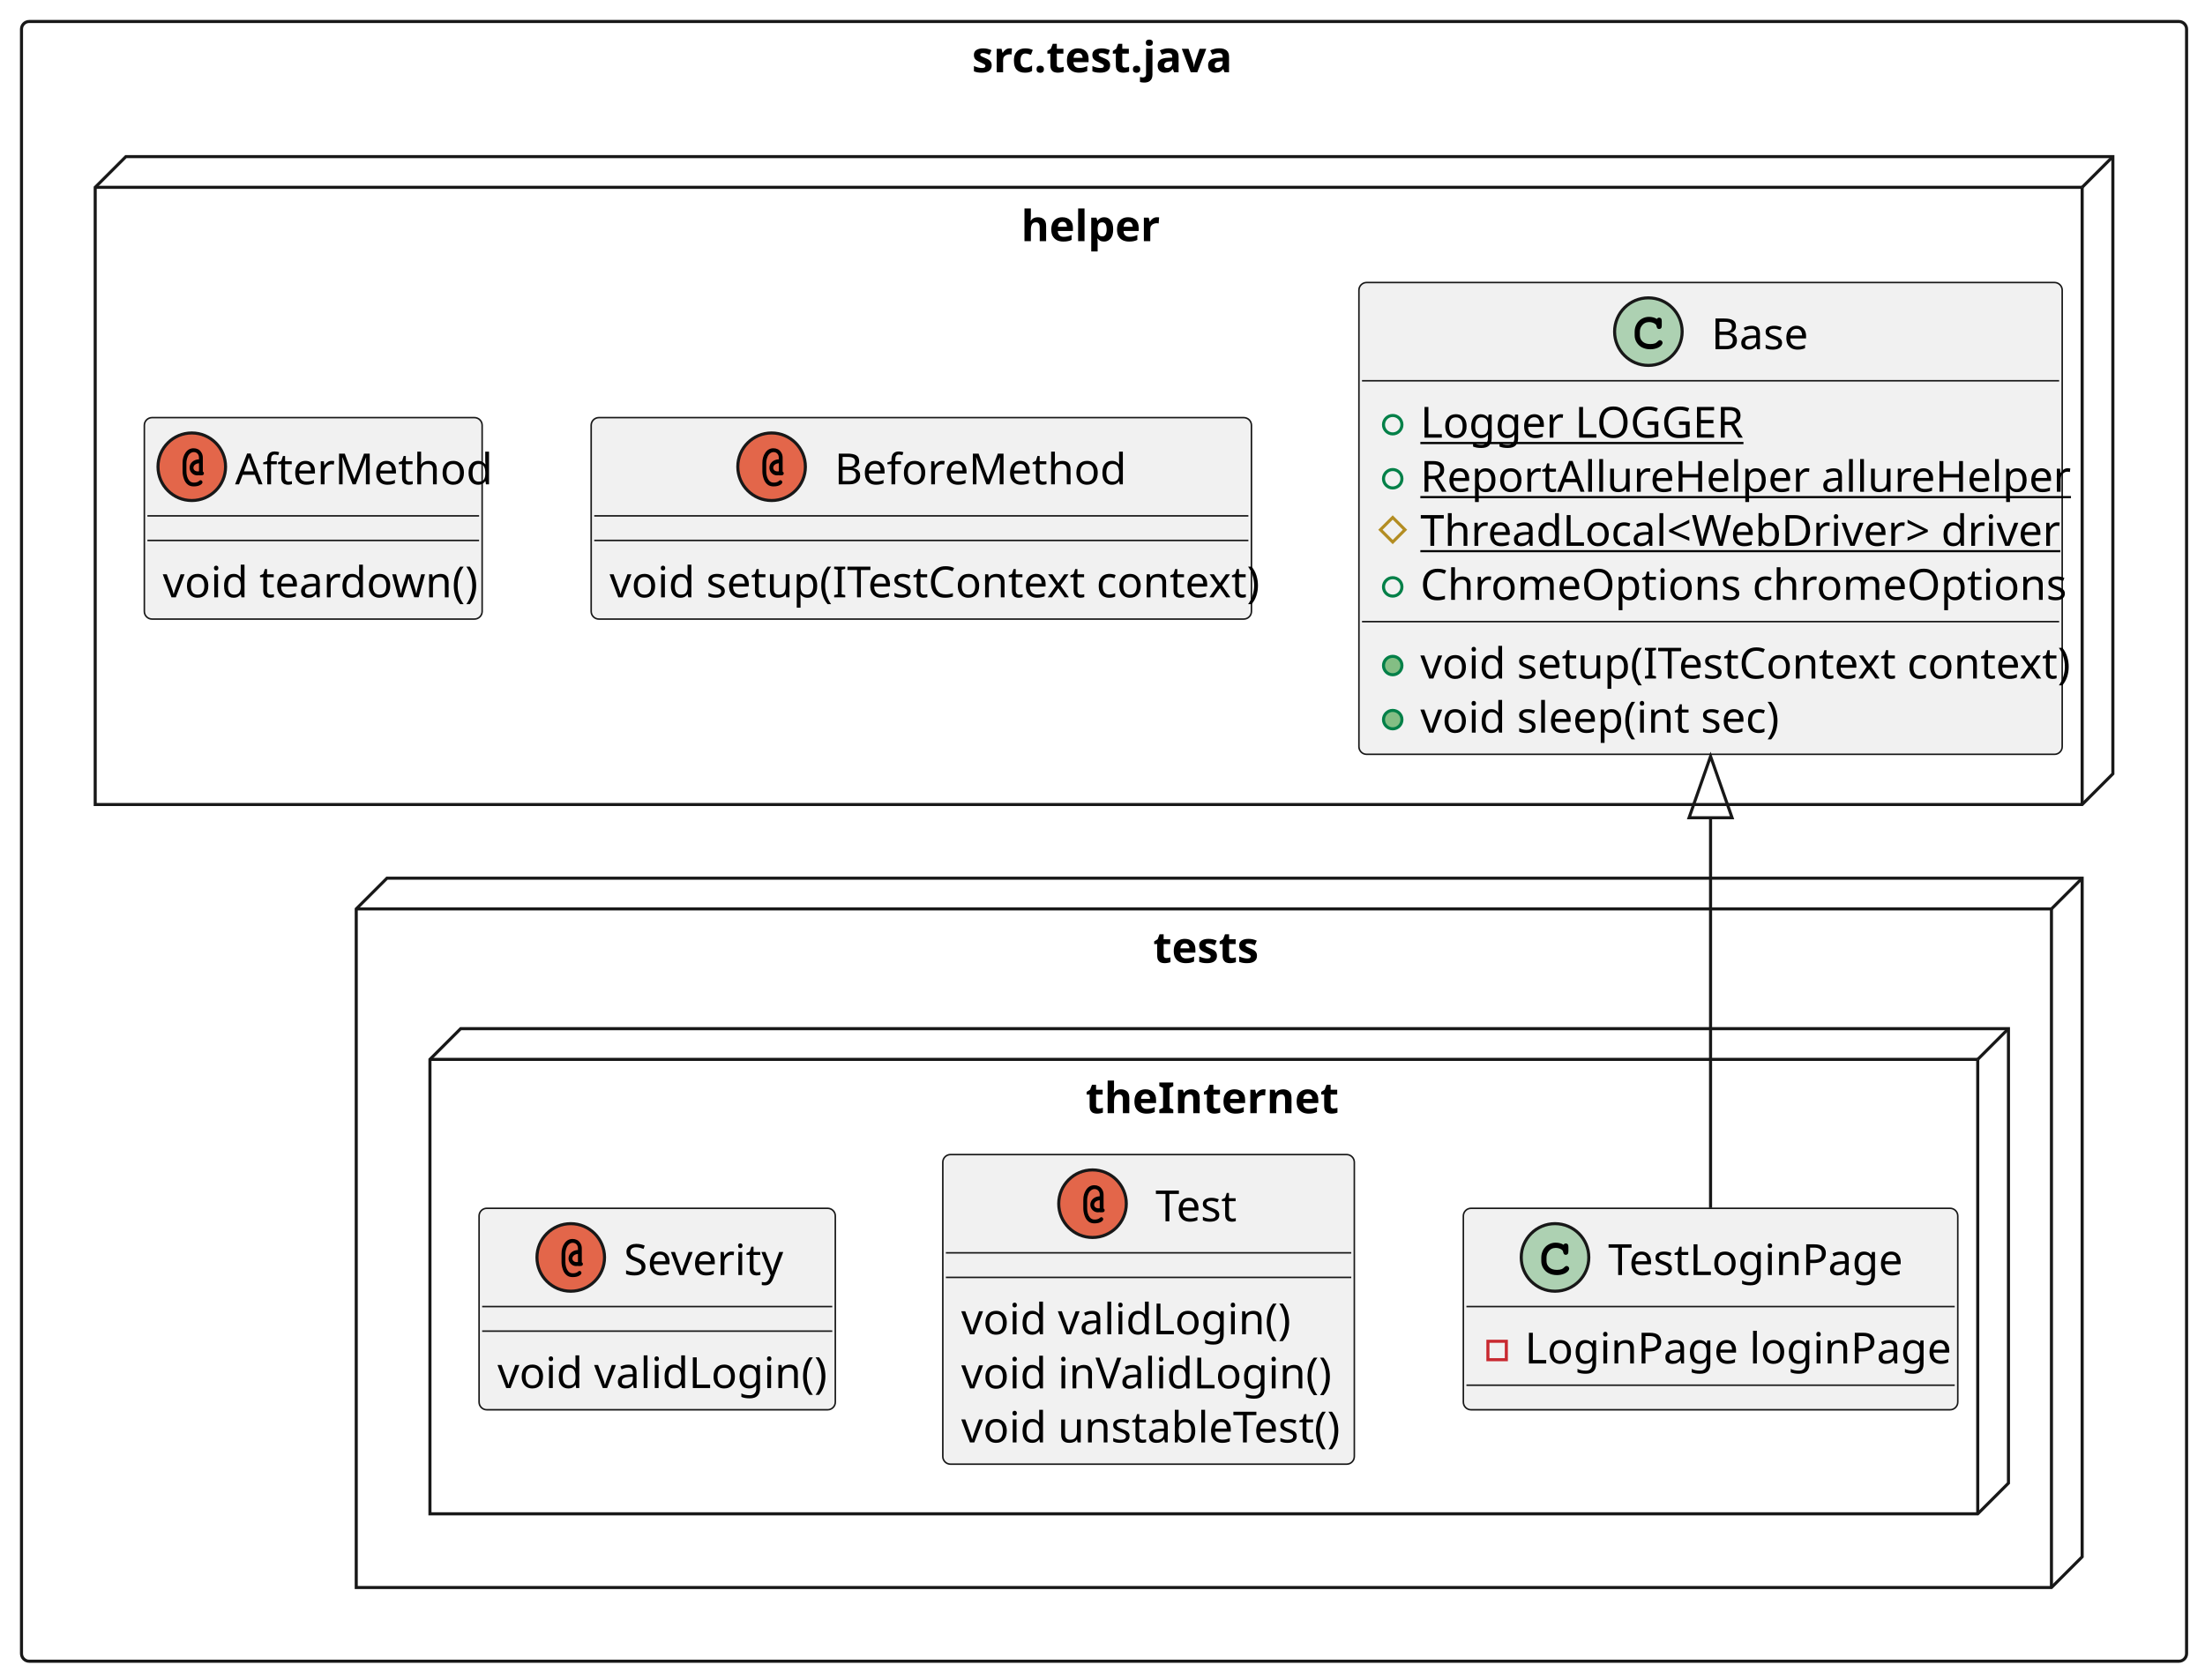
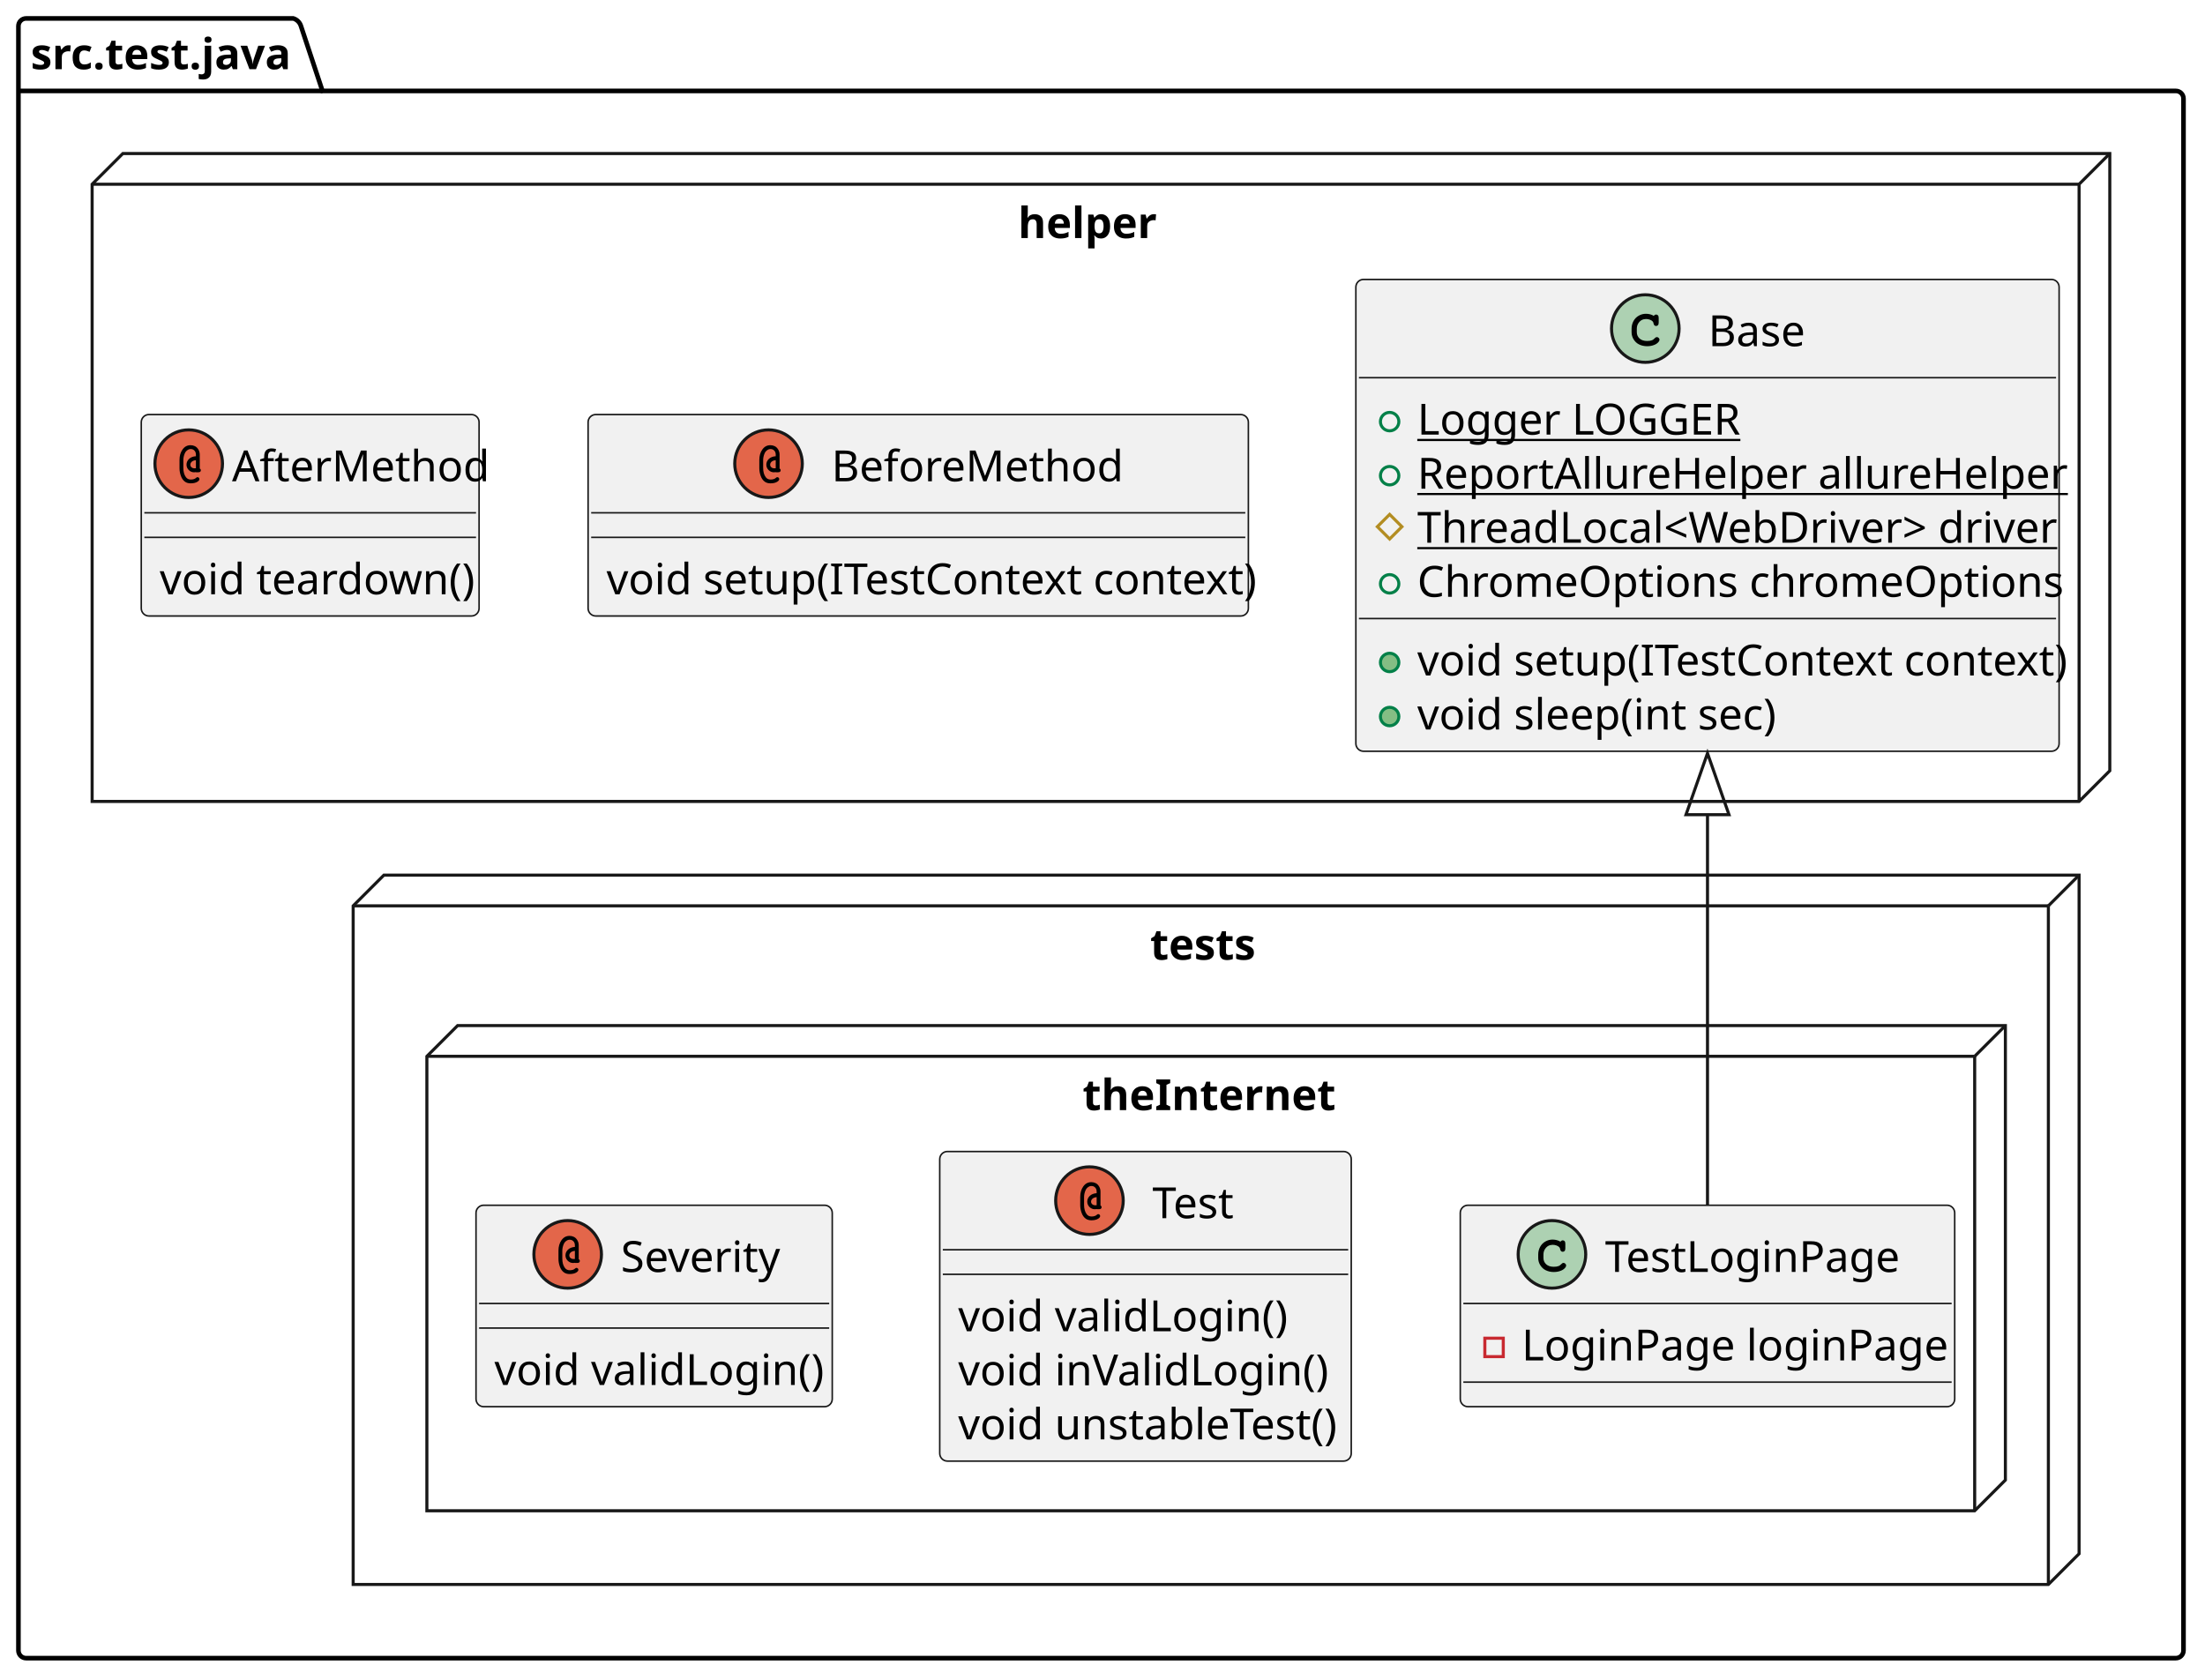
<svg xmlns="http://www.w3.org/2000/svg" contentStyleType="text/css" height="547px" preserveAspectRatio="none" style="width:718px;height:547px;background:#FFFFFF;" version="1.1" viewBox="0 0 718 547" width="718px" zoomAndPan="magnify">
  <defs />
  <g>
    <g id="cluster_src.test.java">
-       <rect fill="none" height="534" rx="2.5" ry="2.5" style="stroke:#181818;stroke-width:1.0;" width="705" x="7" y="7" />
-       <text fill="#000000" font-family="sans-serif" font-size="14" font-weight="bold" lengthAdjust="spacing" textLength="86" x="316.5" y="23.533">src.test.java</text>
+       <path d="M8.5,6 L95.5,6 A3.75,3.75 0 0 1 98,8.5 L105,29.609 L708.5,29.609 A2.5,2.5 0 0 1 711,32.109 L711,537.5 A2.5,2.5 0 0 1 708.5,540 L8.5,540 A2.5,2.5 0 0 1 6,537.5 L6,8.5 A2.5,2.5 0 0 1 8.5,6 " fill="none" style="stroke:#000000;stroke-width:1.5;" />
+       <line style="stroke:#000000;stroke-width:1.5;" x1="6" x2="105" y1="29.609" y2="29.609" />
+       <text fill="#000000" font-family="sans-serif" font-size="14" font-weight="bold" lengthAdjust="spacing" textLength="86" x="10" y="22.533">src.test.java</text>
    </g>
    <g id="cluster_helper">
-       <polygon fill="none" points="31,61,41,51,688,51,688,252,678,262,31,262,31,61" style="stroke:#181818;stroke-width:1.0;" />
-       <line style="stroke:#181818;stroke-width:1.0;" x1="678" x2="688" y1="61" y2="51" />
-       <line style="stroke:#181818;stroke-width:1.0;" x1="31" x2="678" y1="61" y2="61" />
-       <line style="stroke:#181818;stroke-width:1.0;" x1="678" x2="678" y1="61" y2="262" />
-       <text fill="#000000" font-family="sans-serif" font-size="14" font-weight="bold" lengthAdjust="spacing" textLength="46" x="332.5" y="78.533">helper</text>
+       <polygon fill="none" points="30,60,40,50,687,50,687,251,677,261,30,261,30,60" style="stroke:#181818;stroke-width:1.0;" />
+       <line style="stroke:#181818;stroke-width:1.0;" x1="677" x2="687" y1="60" y2="50" />
+       <line style="stroke:#181818;stroke-width:1.0;" x1="30" x2="677" y1="60" y2="60" />
+       <line style="stroke:#181818;stroke-width:1.0;" x1="677" x2="677" y1="60" y2="261" />
+       <text fill="#000000" font-family="sans-serif" font-size="14" font-weight="bold" lengthAdjust="spacing" textLength="46" x="331.5" y="77.533">helper</text>
    </g>
    <g id="cluster_tests">
-       <polygon fill="none" points="116,296,126,286,678,286,678,507,668,517,116,517,116,296" style="stroke:#181818;stroke-width:1.0;" />
-       <line style="stroke:#181818;stroke-width:1.0;" x1="668" x2="678" y1="296" y2="286" />
-       <line style="stroke:#181818;stroke-width:1.0;" x1="116" x2="668" y1="296" y2="296" />
-       <line style="stroke:#181818;stroke-width:1.0;" x1="668" x2="668" y1="296" y2="517" />
-       <text fill="#000000" font-family="sans-serif" font-size="14" font-weight="bold" lengthAdjust="spacing" textLength="35" x="375.5" y="313.533">tests</text>
+       <polygon fill="none" points="115,295,125,285,677,285,677,506,667,516,115,516,115,295" style="stroke:#181818;stroke-width:1.0;" />
+       <line style="stroke:#181818;stroke-width:1.0;" x1="667" x2="677" y1="295" y2="285" />
+       <line style="stroke:#181818;stroke-width:1.0;" x1="115" x2="667" y1="295" y2="295" />
+       <line style="stroke:#181818;stroke-width:1.0;" x1="667" x2="667" y1="295" y2="516" />
+       <text fill="#000000" font-family="sans-serif" font-size="14" font-weight="bold" lengthAdjust="spacing" textLength="35" x="374.5" y="312.533">tests</text>
    </g>
    <g id="cluster_theInternet">
-       <polygon fill="none" points="140,345,150,335,654,335,654,483,644,493,140,493,140,345" style="stroke:#181818;stroke-width:1.0;" />
-       <line style="stroke:#181818;stroke-width:1.0;" x1="644" x2="654" y1="345" y2="335" />
-       <line style="stroke:#181818;stroke-width:1.0;" x1="140" x2="644" y1="345" y2="345" />
-       <line style="stroke:#181818;stroke-width:1.0;" x1="644" x2="644" y1="345" y2="493" />
-       <text fill="#000000" font-family="sans-serif" font-size="14" font-weight="bold" lengthAdjust="spacing" textLength="79" x="353.5" y="362.533">theInternet</text>
+       <polygon fill="none" points="139,344,149,334,653,334,653,482,643,492,139,492,139,344" style="stroke:#181818;stroke-width:1.0;" />
+       <line style="stroke:#181818;stroke-width:1.0;" x1="643" x2="653" y1="344" y2="334" />
+       <line style="stroke:#181818;stroke-width:1.0;" x1="139" x2="643" y1="344" y2="344" />
+       <line style="stroke:#181818;stroke-width:1.0;" x1="643" x2="643" y1="344" y2="492" />
+       <text fill="#000000" font-family="sans-serif" font-size="14" font-weight="bold" lengthAdjust="spacing" textLength="79" x="352.5" y="361.533">theInternet</text>
    </g>
    <g id="elem_Base">
-       <rect codeLine="6" fill="#F1F1F1" height="153.656" id="Base" rx="2.5" ry="2.5" style="stroke:#181818;stroke-width:0.5;" width="229" x="442.5" y="92" />
-       <ellipse cx="536.75" cy="108" fill="#ADD1B2" rx="11" ry="11" style="stroke:#181818;stroke-width:1.0;" />
-       <path d="M539.516,103.875 Q539.672,103.656 539.859,103.547 Q540.047,103.438 540.266,103.438 Q540.641,103.438 540.875,103.703 Q541.109,103.953 541.109,104.562 L541.109,106.016 Q541.109,106.625 540.875,106.891 Q540.641,107.156 540.266,107.156 Q539.922,107.156 539.719,106.953 Q539.516,106.766 539.406,106.25 Q539.359,105.891 539.172,105.703 Q538.844,105.328 538.234,105.109 Q537.625,104.891 537,104.891 Q536.234,104.891 535.594,105.219 Q534.969,105.547 534.469,106.297 Q533.984,107.047 533.984,108.078 L533.984,109.172 Q533.984,110.406 534.875,111.234 Q535.766,112.047 537.359,112.047 Q538.297,112.047 538.953,111.797 Q539.344,111.641 539.766,111.203 Q540.031,110.938 540.172,110.859 Q540.328,110.781 540.531,110.781 Q540.859,110.781 541.109,111.047 Q541.375,111.297 541.375,111.641 Q541.375,111.984 541.031,112.391 Q540.531,112.969 539.734,113.297 Q538.656,113.75 537.359,113.75 Q535.844,113.75 534.641,113.125 Q533.656,112.625 532.969,111.562 Q532.281,110.484 532.281,109.203 L532.281,108.047 Q532.281,106.719 532.891,105.578 Q533.516,104.422 534.609,103.812 Q535.703,103.188 536.938,103.188 Q537.672,103.188 538.312,103.359 Q538.969,103.516 539.516,103.875 Z " fill="#000000" />
-       <text fill="#000000" font-family="sans-serif" font-size="14" lengthAdjust="spacing" textLength="32" x="557.25" y="113.728">Base</text>
-       <line style="stroke:#181818;stroke-width:0.5;" x1="443.5" x2="670.5" y1="124" y2="124" />
-       <ellipse cx="453.5" cy="138.305" fill="none" rx="3" ry="3" style="stroke:#038048;stroke-width:1.0;" />
-       <text fill="#000000" font-family="sans-serif" font-size="14" lengthAdjust="spacing" text-decoration="underline" textLength="109" x="462.5" y="142.533">Logger LOGGER</text>
-       <ellipse cx="453.5" cy="155.914" fill="none" rx="3" ry="3" style="stroke:#038048;stroke-width:1.0;" />
-       <text fill="#000000" font-family="sans-serif" font-size="14" lengthAdjust="spacing" text-decoration="underline" textLength="200" x="462.5" y="160.143">ReportAllureHelper allureHelper</text>
-       <polygon fill="none" points="453.5,168.523,457.5,172.523,453.5,176.523,449.5,172.523" style="stroke:#B38D22;stroke-width:1.0;" />
-       <text fill="#000000" font-family="sans-serif" font-size="14" lengthAdjust="spacing" text-decoration="underline" textLength="203" x="462.5" y="177.752">ThreadLocal&lt;WebDriver&gt; driver</text>
-       <ellipse cx="453.5" cy="191.133" fill="none" rx="3" ry="3" style="stroke:#038048;stroke-width:1.0;" />
-       <text fill="#000000" font-family="sans-serif" font-size="14" lengthAdjust="spacing" textLength="199" x="462.5" y="195.361">ChromeOptions chromeOptions</text>
-       <line style="stroke:#181818;stroke-width:0.5;" x1="443.5" x2="670.5" y1="202.438" y2="202.438" />
-       <ellipse cx="453.5" cy="216.742" fill="#84BE84" rx="3" ry="3" style="stroke:#038048;stroke-width:1.0;" />
-       <text fill="#000000" font-family="sans-serif" font-size="14" lengthAdjust="spacing" textLength="203" x="462.5" y="220.971">void setup(ITestContext context)</text>
-       <ellipse cx="453.5" cy="234.352" fill="#84BE84" rx="3" ry="3" style="stroke:#038048;stroke-width:1.0;" />
-       <text fill="#000000" font-family="sans-serif" font-size="14" lengthAdjust="spacing" textLength="115" x="462.5" y="238.58">void sleep(int sec)</text>
+       <rect codeLine="6" fill="#F1F1F1" height="153.656" id="Base" rx="2.5" ry="2.5" style="stroke:#181818;stroke-width:0.5;" width="229" x="441.5" y="91" />
+       <ellipse cx="535.75" cy="107" fill="#ADD1B2" rx="11" ry="11" style="stroke:#181818;stroke-width:1.0;" />
+       <path d="M538.516,102.875 Q538.672,102.656 538.859,102.547 Q539.047,102.438 539.266,102.438 Q539.641,102.438 539.875,102.703 Q540.109,102.953 540.109,103.562 L540.109,105.016 Q540.109,105.625 539.875,105.891 Q539.641,106.156 539.266,106.156 Q538.922,106.156 538.719,105.953 Q538.516,105.766 538.406,105.25 Q538.359,104.891 538.172,104.703 Q537.844,104.328 537.234,104.109 Q536.625,103.891 536,103.891 Q535.234,103.891 534.594,104.219 Q533.969,104.547 533.469,105.297 Q532.984,106.047 532.984,107.078 L532.984,108.172 Q532.984,109.406 533.875,110.234 Q534.766,111.047 536.359,111.047 Q537.297,111.047 537.953,110.797 Q538.344,110.641 538.766,110.203 Q539.031,109.938 539.172,109.859 Q539.328,109.781 539.531,109.781 Q539.859,109.781 540.109,110.047 Q540.375,110.297 540.375,110.641 Q540.375,110.984 540.031,111.391 Q539.531,111.969 538.734,112.297 Q537.656,112.75 536.359,112.75 Q534.844,112.75 533.641,112.125 Q532.656,111.625 531.969,110.562 Q531.281,109.484 531.281,108.203 L531.281,107.047 Q531.281,105.719 531.891,104.578 Q532.516,103.422 533.609,102.812 Q534.703,102.188 535.938,102.188 Q536.672,102.188 537.312,102.359 Q537.969,102.516 538.516,102.875 Z " fill="#000000" />
+       <text fill="#000000" font-family="sans-serif" font-size="14" lengthAdjust="spacing" textLength="32" x="556.25" y="112.728">Base</text>
+       <line style="stroke:#181818;stroke-width:0.5;" x1="442.5" x2="669.5" y1="123" y2="123" />
+       <ellipse cx="452.5" cy="137.305" fill="none" rx="3" ry="3" style="stroke:#038048;stroke-width:1.0;" />
+       <text fill="#000000" font-family="sans-serif" font-size="14" lengthAdjust="spacing" text-decoration="underline" textLength="109" x="461.5" y="141.533">Logger LOGGER</text>
+       <ellipse cx="452.5" cy="154.914" fill="none" rx="3" ry="3" style="stroke:#038048;stroke-width:1.0;" />
+       <text fill="#000000" font-family="sans-serif" font-size="14" lengthAdjust="spacing" text-decoration="underline" textLength="200" x="461.5" y="159.143">ReportAllureHelper allureHelper</text>
+       <polygon fill="none" points="452.5,167.523,456.5,171.523,452.5,175.523,448.5,171.523" style="stroke:#B38D22;stroke-width:1.0;" />
+       <text fill="#000000" font-family="sans-serif" font-size="14" lengthAdjust="spacing" text-decoration="underline" textLength="203" x="461.5" y="176.752">ThreadLocal&lt;WebDriver&gt; driver</text>
+       <ellipse cx="452.5" cy="190.133" fill="none" rx="3" ry="3" style="stroke:#038048;stroke-width:1.0;" />
+       <text fill="#000000" font-family="sans-serif" font-size="14" lengthAdjust="spacing" textLength="199" x="461.5" y="194.361">ChromeOptions chromeOptions</text>
+       <line style="stroke:#181818;stroke-width:0.5;" x1="442.5" x2="669.5" y1="201.438" y2="201.438" />
+       <ellipse cx="452.5" cy="215.742" fill="#84BE84" rx="3" ry="3" style="stroke:#038048;stroke-width:1.0;" />
+       <text fill="#000000" font-family="sans-serif" font-size="14" lengthAdjust="spacing" textLength="203" x="461.5" y="219.971">void setup(ITestContext context)</text>
+       <ellipse cx="452.5" cy="233.352" fill="#84BE84" rx="3" ry="3" style="stroke:#038048;stroke-width:1.0;" />
+       <text fill="#000000" font-family="sans-serif" font-size="14" lengthAdjust="spacing" textLength="115" x="461.5" y="237.58">void sleep(int sec)</text>
    </g>
    <g id="elem_BeforeMethod">
-       <rect codeLine="15" fill="#F1F1F1" height="65.609" id="BeforeMethod" rx="2.5" ry="2.5" style="stroke:#181818;stroke-width:0.5;" width="215" x="192.5" y="136" />
-       <ellipse cx="251.25" cy="152" fill="#E3664A" rx="11" ry="11" style="stroke:#181818;stroke-width:1.0;" />
-       <path d="M253.594,149.578 L253.594,149.062 Q253.594,148.234 253.109,147.734 Q252.641,147.234 251.891,147.234 Q251.297,147.234 250.766,147.641 Q250.234,148.031 249.969,148.656 Q249.5,149.75 249.5,150.859 L249.5,153.375 Q249.5,155.297 250.359,156.422 Q250.922,157.172 251.938,157.172 Q252.484,157.172 252.922,157.031 Q253.375,156.891 253.625,156.641 Q253.875,156.391 254.094,156.391 Q254.359,156.391 254.547,156.578 Q254.734,156.766 254.734,157.031 Q254.734,157.453 254.156,157.844 Q253.328,158.406 251.891,158.406 Q250.797,158.406 250.078,157.906 Q249.156,157.266 248.703,156 Q248.25,154.734 248.25,153.5 L248.25,150.766 Q248.25,148.781 249.234,147.391 Q250.219,145.984 251.859,145.984 Q252.609,145.984 253.25,146.297 Q253.906,146.594 254.375,147.359 Q254.844,148.125 254.844,149.062 L254.844,153.594 Q255.203,153.766 255.203,154.156 Q255.203,154.438 255,154.625 Q254.812,154.797 254.344,154.797 L253.594,154.797 L253.594,154.75 Q253.203,154.812 253.016,154.812 Q252.016,154.812 251.266,154.078 Q250.531,153.328 250.531,152.328 Q250.531,151.266 251.344,150.469 Q252.172,149.672 253.594,149.578 Z M253.594,150.859 Q252.703,150.953 252.234,151.375 Q251.781,151.797 251.781,152.344 Q251.781,152.828 252.156,153.172 Q252.547,153.516 253.188,153.516 Q253.312,153.516 253.594,153.5 L253.594,150.859 Z " fill="#000000" />
-       <text fill="#000000" font-family="sans-serif" font-size="14" lengthAdjust="spacing" textLength="89" x="271.75" y="157.728">BeforeMethod</text>
-       <line style="stroke:#181818;stroke-width:0.5;" x1="193.5" x2="406.5" y1="168" y2="168" />
-       <line style="stroke:#181818;stroke-width:0.5;" x1="193.5" x2="406.5" y1="176" y2="176" />
-       <text fill="#000000" font-family="sans-serif" font-size="14" lengthAdjust="spacing" textLength="203" x="198.5" y="194.533">void setup(ITestContext context)</text>
+       <rect codeLine="15" fill="#F1F1F1" height="65.609" id="BeforeMethod" rx="2.5" ry="2.5" style="stroke:#181818;stroke-width:0.5;" width="215" x="191.5" y="135" />
+       <ellipse cx="250.25" cy="151" fill="#E3664A" rx="11" ry="11" style="stroke:#181818;stroke-width:1.0;" />
+       <path d="M252.594,148.578 L252.594,148.062 Q252.594,147.234 252.109,146.734 Q251.641,146.234 250.891,146.234 Q250.297,146.234 249.766,146.641 Q249.234,147.031 248.969,147.656 Q248.5,148.75 248.5,149.859 L248.5,152.375 Q248.5,154.297 249.359,155.422 Q249.922,156.172 250.938,156.172 Q251.484,156.172 251.922,156.031 Q252.375,155.891 252.625,155.641 Q252.875,155.391 253.094,155.391 Q253.359,155.391 253.547,155.578 Q253.734,155.766 253.734,156.031 Q253.734,156.453 253.156,156.844 Q252.328,157.406 250.891,157.406 Q249.797,157.406 249.078,156.906 Q248.156,156.266 247.703,155 Q247.25,153.734 247.25,152.5 L247.25,149.766 Q247.25,147.781 248.234,146.391 Q249.219,144.984 250.859,144.984 Q251.609,144.984 252.25,145.297 Q252.906,145.594 253.375,146.359 Q253.844,147.125 253.844,148.062 L253.844,152.594 Q254.203,152.766 254.203,153.156 Q254.203,153.438 254,153.625 Q253.812,153.797 253.344,153.797 L252.594,153.797 L252.594,153.75 Q252.203,153.812 252.016,153.812 Q251.016,153.812 250.266,153.078 Q249.531,152.328 249.531,151.328 Q249.531,150.266 250.344,149.469 Q251.172,148.672 252.594,148.578 Z M252.594,149.859 Q251.703,149.953 251.234,150.375 Q250.781,150.797 250.781,151.344 Q250.781,151.828 251.156,152.172 Q251.547,152.516 252.188,152.516 Q252.312,152.516 252.594,152.5 L252.594,149.859 Z " fill="#000000" />
+       <text fill="#000000" font-family="sans-serif" font-size="14" lengthAdjust="spacing" textLength="89" x="270.75" y="156.728">BeforeMethod</text>
+       <line style="stroke:#181818;stroke-width:0.5;" x1="192.5" x2="405.5" y1="167" y2="167" />
+       <line style="stroke:#181818;stroke-width:0.5;" x1="192.5" x2="405.5" y1="175" y2="175" />
+       <text fill="#000000" font-family="sans-serif" font-size="14" lengthAdjust="spacing" textLength="203" x="197.5" y="193.533">void setup(ITestContext context)</text>
    </g>
    <g id="elem_AfterMethod">
-       <rect codeLine="18" fill="#F1F1F1" height="65.609" id="AfterMethod" rx="2.5" ry="2.5" style="stroke:#181818;stroke-width:0.5;" width="110" x="47" y="136" />
-       <ellipse cx="62.45" cy="152" fill="#E3664A" rx="11" ry="11" style="stroke:#181818;stroke-width:1.0;" />
-       <path d="M64.794,149.578 L64.794,149.062 Q64.794,148.234 64.309,147.734 Q63.841,147.234 63.091,147.234 Q62.497,147.234 61.966,147.641 Q61.434,148.031 61.169,148.656 Q60.7,149.75 60.7,150.859 L60.7,153.375 Q60.7,155.297 61.559,156.422 Q62.122,157.172 63.138,157.172 Q63.684,157.172 64.122,157.031 Q64.575,156.891 64.825,156.641 Q65.075,156.391 65.294,156.391 Q65.559,156.391 65.747,156.578 Q65.934,156.766 65.934,157.031 Q65.934,157.453 65.356,157.844 Q64.528,158.406 63.091,158.406 Q61.997,158.406 61.278,157.906 Q60.356,157.266 59.903,156 Q59.45,154.734 59.45,153.5 L59.45,150.766 Q59.45,148.781 60.434,147.391 Q61.419,145.984 63.059,145.984 Q63.809,145.984 64.45,146.297 Q65.106,146.594 65.575,147.359 Q66.044,148.125 66.044,149.062 L66.044,153.594 Q66.403,153.766 66.403,154.156 Q66.403,154.438 66.2,154.625 Q66.013,154.797 65.544,154.797 L64.794,154.797 L64.794,154.75 Q64.403,154.812 64.216,154.812 Q63.216,154.812 62.466,154.078 Q61.731,153.328 61.731,152.328 Q61.731,151.266 62.544,150.469 Q63.372,149.672 64.794,149.578 Z M64.794,150.859 Q63.903,150.953 63.434,151.375 Q62.981,151.797 62.981,152.344 Q62.981,152.828 63.356,153.172 Q63.747,153.516 64.388,153.516 Q64.513,153.516 64.794,153.5 L64.794,150.859 Z " fill="#000000" />
-       <text fill="#000000" font-family="sans-serif" font-size="14" lengthAdjust="spacing" textLength="77" x="76.55" y="157.728">AfterMethod</text>
-       <line style="stroke:#181818;stroke-width:0.5;" x1="48" x2="156" y1="168" y2="168" />
-       <line style="stroke:#181818;stroke-width:0.5;" x1="48" x2="156" y1="176" y2="176" />
-       <text fill="#000000" font-family="sans-serif" font-size="14" lengthAdjust="spacing" textLength="98" x="53" y="194.533">void teardown()</text>
+       <rect codeLine="18" fill="#F1F1F1" height="65.609" id="AfterMethod" rx="2.5" ry="2.5" style="stroke:#181818;stroke-width:0.5;" width="110" x="46" y="135" />
+       <ellipse cx="61.45" cy="151" fill="#E3664A" rx="11" ry="11" style="stroke:#181818;stroke-width:1.0;" />
+       <path d="M63.794,148.578 L63.794,148.062 Q63.794,147.234 63.309,146.734 Q62.841,146.234 62.091,146.234 Q61.497,146.234 60.966,146.641 Q60.434,147.031 60.169,147.656 Q59.7,148.75 59.7,149.859 L59.7,152.375 Q59.7,154.297 60.559,155.422 Q61.122,156.172 62.138,156.172 Q62.684,156.172 63.122,156.031 Q63.575,155.891 63.825,155.641 Q64.075,155.391 64.294,155.391 Q64.559,155.391 64.747,155.578 Q64.934,155.766 64.934,156.031 Q64.934,156.453 64.356,156.844 Q63.528,157.406 62.091,157.406 Q60.997,157.406 60.278,156.906 Q59.356,156.266 58.903,155 Q58.45,153.734 58.45,152.5 L58.45,149.766 Q58.45,147.781 59.434,146.391 Q60.419,144.984 62.059,144.984 Q62.809,144.984 63.45,145.297 Q64.106,145.594 64.575,146.359 Q65.044,147.125 65.044,148.062 L65.044,152.594 Q65.403,152.766 65.403,153.156 Q65.403,153.438 65.2,153.625 Q65.013,153.797 64.544,153.797 L63.794,153.797 L63.794,153.75 Q63.403,153.812 63.216,153.812 Q62.216,153.812 61.466,153.078 Q60.731,152.328 60.731,151.328 Q60.731,150.266 61.544,149.469 Q62.372,148.672 63.794,148.578 Z M63.794,149.859 Q62.903,149.953 62.434,150.375 Q61.981,150.797 61.981,151.344 Q61.981,151.828 62.356,152.172 Q62.747,152.516 63.388,152.516 Q63.513,152.516 63.794,152.5 L63.794,149.859 Z " fill="#000000" />
+       <text fill="#000000" font-family="sans-serif" font-size="14" lengthAdjust="spacing" textLength="77" x="75.55" y="156.728">AfterMethod</text>
+       <line style="stroke:#181818;stroke-width:0.5;" x1="47" x2="155" y1="167" y2="167" />
+       <line style="stroke:#181818;stroke-width:0.5;" x1="47" x2="155" y1="175" y2="175" />
+       <text fill="#000000" font-family="sans-serif" font-size="14" lengthAdjust="spacing" textLength="98" x="52" y="193.533">void teardown()</text>
    </g>
    <g id="elem_TestLoginPage">
-       <rect codeLine="25" fill="#F1F1F1" height="65.609" id="TestLoginPage" rx="2.5" ry="2.5" style="stroke:#181818;stroke-width:0.5;" width="161" x="476.5" y="393.5" />
-       <ellipse cx="506.35" cy="409.5" fill="#ADD1B2" rx="11" ry="11" style="stroke:#181818;stroke-width:1.0;" />
-       <path d="M509.116,405.375 Q509.272,405.156 509.459,405.047 Q509.647,404.938 509.866,404.938 Q510.241,404.938 510.475,405.203 Q510.709,405.453 510.709,406.062 L510.709,407.516 Q510.709,408.125 510.475,408.391 Q510.241,408.656 509.866,408.656 Q509.522,408.656 509.319,408.453 Q509.116,408.266 509.006,407.75 Q508.959,407.391 508.772,407.203 Q508.444,406.828 507.834,406.609 Q507.225,406.391 506.6,406.391 Q505.834,406.391 505.194,406.719 Q504.569,407.047 504.069,407.797 Q503.584,408.547 503.584,409.578 L503.584,410.672 Q503.584,411.906 504.475,412.734 Q505.366,413.547 506.959,413.547 Q507.897,413.547 508.553,413.297 Q508.944,413.141 509.366,412.703 Q509.631,412.438 509.772,412.359 Q509.928,412.281 510.131,412.281 Q510.459,412.281 510.709,412.547 Q510.975,412.797 510.975,413.141 Q510.975,413.484 510.631,413.891 Q510.131,414.469 509.334,414.797 Q508.256,415.25 506.959,415.25 Q505.444,415.25 504.241,414.625 Q503.256,414.125 502.569,413.062 Q501.881,411.984 501.881,410.703 L501.881,409.547 Q501.881,408.219 502.491,407.078 Q503.116,405.922 504.209,405.312 Q505.303,404.688 506.538,404.688 Q507.272,404.688 507.913,404.859 Q508.569,405.016 509.116,405.375 Z " fill="#000000" />
-       <text fill="#000000" font-family="sans-serif" font-size="14" lengthAdjust="spacing" textLength="96" x="523.65" y="415.228">TestLoginPage</text>
-       <line style="stroke:#181818;stroke-width:0.5;" x1="477.5" x2="636.5" y1="425.5" y2="425.5" />
-       <rect fill="none" height="6" style="stroke:#C82930;stroke-width:1.0;" width="6" x="484.5" y="436.805" />
-       <text fill="#000000" font-family="sans-serif" font-size="14" lengthAdjust="spacing" textLength="135" x="496.5" y="444.033">LoginPage loginPage</text>
-       <line style="stroke:#181818;stroke-width:0.5;" x1="477.5" x2="636.5" y1="451.109" y2="451.109" />
+       <rect codeLine="25" fill="#F1F1F1" height="65.609" id="TestLoginPage" rx="2.5" ry="2.5" style="stroke:#181818;stroke-width:0.5;" width="161" x="475.5" y="392.5" />
+       <ellipse cx="505.35" cy="408.5" fill="#ADD1B2" rx="11" ry="11" style="stroke:#181818;stroke-width:1.0;" />
+       <path d="M508.116,404.375 Q508.272,404.156 508.459,404.047 Q508.647,403.938 508.866,403.938 Q509.241,403.938 509.475,404.203 Q509.709,404.453 509.709,405.062 L509.709,406.516 Q509.709,407.125 509.475,407.391 Q509.241,407.656 508.866,407.656 Q508.522,407.656 508.319,407.453 Q508.116,407.266 508.006,406.75 Q507.959,406.391 507.772,406.203 Q507.444,405.828 506.834,405.609 Q506.225,405.391 505.6,405.391 Q504.834,405.391 504.194,405.719 Q503.569,406.047 503.069,406.797 Q502.584,407.547 502.584,408.578 L502.584,409.672 Q502.584,410.906 503.475,411.734 Q504.366,412.547 505.959,412.547 Q506.897,412.547 507.553,412.297 Q507.944,412.141 508.366,411.703 Q508.631,411.438 508.772,411.359 Q508.928,411.281 509.131,411.281 Q509.459,411.281 509.709,411.547 Q509.975,411.797 509.975,412.141 Q509.975,412.484 509.631,412.891 Q509.131,413.469 508.334,413.797 Q507.256,414.25 505.959,414.25 Q504.444,414.25 503.241,413.625 Q502.256,413.125 501.569,412.062 Q500.881,410.984 500.881,409.703 L500.881,408.547 Q500.881,407.219 501.491,406.078 Q502.116,404.922 503.209,404.312 Q504.303,403.688 505.538,403.688 Q506.272,403.688 506.913,403.859 Q507.569,404.016 508.116,404.375 Z " fill="#000000" />
+       <text fill="#000000" font-family="sans-serif" font-size="14" lengthAdjust="spacing" textLength="96" x="522.65" y="414.228">TestLoginPage</text>
+       <line style="stroke:#181818;stroke-width:0.5;" x1="476.5" x2="635.5" y1="424.5" y2="424.5" />
+       <rect fill="none" height="6" style="stroke:#C82930;stroke-width:1.0;" width="6" x="483.5" y="435.805" />
+       <text fill="#000000" font-family="sans-serif" font-size="14" lengthAdjust="spacing" textLength="135" x="495.5" y="443.033">LoginPage loginPage</text>
+       <line style="stroke:#181818;stroke-width:0.5;" x1="476.5" x2="635.5" y1="450.109" y2="450.109" />
    </g>
    <g id="elem_Test">
-       <rect codeLine="28" fill="#F1F1F1" height="100.828" id="Test" rx="2.5" ry="2.5" style="stroke:#181818;stroke-width:0.5;" width="134" x="307" y="376" />
-       <ellipse cx="355.75" cy="392" fill="#E3664A" rx="11" ry="11" style="stroke:#181818;stroke-width:1.0;" />
-       <path d="M358.094,389.578 L358.094,389.062 Q358.094,388.234 357.609,387.734 Q357.141,387.234 356.391,387.234 Q355.797,387.234 355.266,387.641 Q354.734,388.031 354.469,388.656 Q354,389.75 354,390.859 L354,393.375 Q354,395.297 354.859,396.422 Q355.422,397.172 356.438,397.172 Q356.984,397.172 357.422,397.031 Q357.875,396.891 358.125,396.641 Q358.375,396.391 358.594,396.391 Q358.859,396.391 359.047,396.578 Q359.234,396.766 359.234,397.031 Q359.234,397.453 358.656,397.844 Q357.828,398.406 356.391,398.406 Q355.297,398.406 354.578,397.906 Q353.656,397.266 353.203,396 Q352.75,394.734 352.75,393.5 L352.75,390.766 Q352.75,388.781 353.734,387.391 Q354.719,385.984 356.359,385.984 Q357.109,385.984 357.75,386.297 Q358.406,386.594 358.875,387.359 Q359.344,388.125 359.344,389.062 L359.344,393.594 Q359.703,393.766 359.703,394.156 Q359.703,394.438 359.5,394.625 Q359.312,394.797 358.844,394.797 L358.094,394.797 L358.094,394.75 Q357.703,394.812 357.516,394.812 Q356.516,394.812 355.766,394.078 Q355.031,393.328 355.031,392.328 Q355.031,391.266 355.844,390.469 Q356.672,389.672 358.094,389.578 Z M358.094,390.859 Q357.203,390.953 356.734,391.375 Q356.281,391.797 356.281,392.344 Q356.281,392.828 356.656,393.172 Q357.047,393.516 357.688,393.516 Q357.812,393.516 358.094,393.5 L358.094,390.859 Z " fill="#000000" />
-       <text fill="#000000" font-family="sans-serif" font-size="14" lengthAdjust="spacing" textLength="28" x="376.25" y="397.728">Test</text>
-       <line style="stroke:#181818;stroke-width:0.5;" x1="308" x2="440" y1="408" y2="408" />
-       <line style="stroke:#181818;stroke-width:0.5;" x1="308" x2="440" y1="416" y2="416" />
-       <text fill="#000000" font-family="sans-serif" font-size="14" lengthAdjust="spacing" textLength="104" x="313" y="434.533">void validLogin()</text>
-       <text fill="#000000" font-family="sans-serif" font-size="14" lengthAdjust="spacing" textLength="117" x="313" y="452.143">void inValidLogin()</text>
-       <text fill="#000000" font-family="sans-serif" font-size="14" lengthAdjust="spacing" textLength="122" x="313" y="469.752">void unstableTest()</text>
+       <rect codeLine="28" fill="#F1F1F1" height="100.828" id="Test" rx="2.5" ry="2.5" style="stroke:#181818;stroke-width:0.5;" width="134" x="306" y="375" />
+       <ellipse cx="354.75" cy="391" fill="#E3664A" rx="11" ry="11" style="stroke:#181818;stroke-width:1.0;" />
+       <path d="M357.094,388.578 L357.094,388.062 Q357.094,387.234 356.609,386.734 Q356.141,386.234 355.391,386.234 Q354.797,386.234 354.266,386.641 Q353.734,387.031 353.469,387.656 Q353,388.75 353,389.859 L353,392.375 Q353,394.297 353.859,395.422 Q354.422,396.172 355.438,396.172 Q355.984,396.172 356.422,396.031 Q356.875,395.891 357.125,395.641 Q357.375,395.391 357.594,395.391 Q357.859,395.391 358.047,395.578 Q358.234,395.766 358.234,396.031 Q358.234,396.453 357.656,396.844 Q356.828,397.406 355.391,397.406 Q354.297,397.406 353.578,396.906 Q352.656,396.266 352.203,395 Q351.75,393.734 351.75,392.5 L351.75,389.766 Q351.75,387.781 352.734,386.391 Q353.719,384.984 355.359,384.984 Q356.109,384.984 356.75,385.297 Q357.406,385.594 357.875,386.359 Q358.344,387.125 358.344,388.062 L358.344,392.594 Q358.703,392.766 358.703,393.156 Q358.703,393.438 358.5,393.625 Q358.312,393.797 357.844,393.797 L357.094,393.797 L357.094,393.75 Q356.703,393.812 356.516,393.812 Q355.516,393.812 354.766,393.078 Q354.031,392.328 354.031,391.328 Q354.031,390.266 354.844,389.469 Q355.672,388.672 357.094,388.578 Z M357.094,389.859 Q356.203,389.953 355.734,390.375 Q355.281,390.797 355.281,391.344 Q355.281,391.828 355.656,392.172 Q356.047,392.516 356.688,392.516 Q356.812,392.516 357.094,392.5 L357.094,389.859 Z " fill="#000000" />
+       <text fill="#000000" font-family="sans-serif" font-size="14" lengthAdjust="spacing" textLength="28" x="375.25" y="396.728">Test</text>
+       <line style="stroke:#181818;stroke-width:0.5;" x1="307" x2="439" y1="407" y2="407" />
+       <line style="stroke:#181818;stroke-width:0.5;" x1="307" x2="439" y1="415" y2="415" />
+       <text fill="#000000" font-family="sans-serif" font-size="14" lengthAdjust="spacing" textLength="104" x="312" y="433.533">void validLogin()</text>
+       <text fill="#000000" font-family="sans-serif" font-size="14" lengthAdjust="spacing" textLength="117" x="312" y="451.143">void inValidLogin()</text>
+       <text fill="#000000" font-family="sans-serif" font-size="14" lengthAdjust="spacing" textLength="122" x="312" y="468.752">void unstableTest()</text>
    </g>
    <g id="elem_Severity">
-       <rect codeLine="33" fill="#F1F1F1" height="65.609" id="Severity" rx="2.5" ry="2.5" style="stroke:#181818;stroke-width:0.5;" width="116" x="156" y="393.5" />
-       <ellipse cx="185.85" cy="409.5" fill="#E3664A" rx="11" ry="11" style="stroke:#181818;stroke-width:1.0;" />
-       <path d="M188.194,407.078 L188.194,406.562 Q188.194,405.734 187.709,405.234 Q187.241,404.734 186.491,404.734 Q185.897,404.734 185.366,405.141 Q184.834,405.531 184.569,406.156 Q184.1,407.25 184.1,408.359 L184.1,410.875 Q184.1,412.797 184.959,413.922 Q185.522,414.672 186.537,414.672 Q187.084,414.672 187.522,414.531 Q187.975,414.391 188.225,414.141 Q188.475,413.891 188.694,413.891 Q188.959,413.891 189.147,414.078 Q189.334,414.266 189.334,414.531 Q189.334,414.953 188.756,415.344 Q187.928,415.906 186.491,415.906 Q185.397,415.906 184.678,415.406 Q183.756,414.766 183.303,413.5 Q182.85,412.234 182.85,411 L182.85,408.266 Q182.85,406.281 183.834,404.891 Q184.819,403.484 186.459,403.484 Q187.209,403.484 187.85,403.797 Q188.506,404.094 188.975,404.859 Q189.444,405.625 189.444,406.562 L189.444,411.094 Q189.803,411.266 189.803,411.656 Q189.803,411.938 189.6,412.125 Q189.412,412.297 188.944,412.297 L188.194,412.297 L188.194,412.25 Q187.803,412.312 187.616,412.312 Q186.616,412.312 185.866,411.578 Q185.131,410.828 185.131,409.828 Q185.131,408.766 185.944,407.969 Q186.772,407.172 188.194,407.078 Z M188.194,408.359 Q187.303,408.453 186.834,408.875 Q186.381,409.297 186.381,409.844 Q186.381,410.328 186.756,410.672 Q187.147,411.016 187.787,411.016 Q187.912,411.016 188.194,411 L188.194,408.359 Z " fill="#000000" />
-       <text fill="#000000" font-family="sans-serif" font-size="14" lengthAdjust="spacing" textLength="51" x="203.15" y="415.228">Severity</text>
-       <line style="stroke:#181818;stroke-width:0.5;" x1="157" x2="271" y1="425.5" y2="425.5" />
-       <line style="stroke:#181818;stroke-width:0.5;" x1="157" x2="271" y1="433.5" y2="433.5" />
-       <text fill="#000000" font-family="sans-serif" font-size="14" lengthAdjust="spacing" textLength="104" x="162" y="452.033">void validLogin()</text>
+       <rect codeLine="33" fill="#F1F1F1" height="65.609" id="Severity" rx="2.5" ry="2.5" style="stroke:#181818;stroke-width:0.5;" width="116" x="155" y="392.5" />
+       <ellipse cx="184.85" cy="408.5" fill="#E3664A" rx="11" ry="11" style="stroke:#181818;stroke-width:1.0;" />
+       <path d="M187.194,406.078 L187.194,405.562 Q187.194,404.734 186.709,404.234 Q186.241,403.734 185.491,403.734 Q184.897,403.734 184.366,404.141 Q183.834,404.531 183.569,405.156 Q183.1,406.25 183.1,407.359 L183.1,409.875 Q183.1,411.797 183.959,412.922 Q184.522,413.672 185.537,413.672 Q186.084,413.672 186.522,413.531 Q186.975,413.391 187.225,413.141 Q187.475,412.891 187.694,412.891 Q187.959,412.891 188.147,413.078 Q188.334,413.266 188.334,413.531 Q188.334,413.953 187.756,414.344 Q186.928,414.906 185.491,414.906 Q184.397,414.906 183.678,414.406 Q182.756,413.766 182.303,412.5 Q181.85,411.234 181.85,410 L181.85,407.266 Q181.85,405.281 182.834,403.891 Q183.819,402.484 185.459,402.484 Q186.209,402.484 186.85,402.797 Q187.506,403.094 187.975,403.859 Q188.444,404.625 188.444,405.562 L188.444,410.094 Q188.803,410.266 188.803,410.656 Q188.803,410.938 188.6,411.125 Q188.412,411.297 187.944,411.297 L187.194,411.297 L187.194,411.25 Q186.803,411.312 186.616,411.312 Q185.616,411.312 184.866,410.578 Q184.131,409.828 184.131,408.828 Q184.131,407.766 184.944,406.969 Q185.772,406.172 187.194,406.078 Z M187.194,407.359 Q186.303,407.453 185.834,407.875 Q185.381,408.297 185.381,408.844 Q185.381,409.328 185.756,409.672 Q186.147,410.016 186.787,410.016 Q186.912,410.016 187.194,410 L187.194,407.359 Z " fill="#000000" />
+       <text fill="#000000" font-family="sans-serif" font-size="14" lengthAdjust="spacing" textLength="51" x="202.15" y="414.228">Severity</text>
+       <line style="stroke:#181818;stroke-width:0.5;" x1="156" x2="270" y1="424.5" y2="424.5" />
+       <line style="stroke:#181818;stroke-width:0.5;" x1="156" x2="270" y1="432.5" y2="432.5" />
+       <text fill="#000000" font-family="sans-serif" font-size="14" lengthAdjust="spacing" textLength="104" x="161" y="451.033">void validLogin()</text>
    </g>
    <g id="link_Base_TestLoginPage">
-       <path d="M557,266.44 C557,311.27 557,361.59 557,393.39 " fill="none" id="Base-backto-TestLoginPage" style="stroke:#181818;stroke-width:1.0;" />
-       <polygon fill="none" points="550,266.31,557,246.31,564,266.31,550,266.31" style="stroke:#181818;stroke-width:1.0;" />
+       <path d="M556,265.44 C556,310.27 556,360.59 556,392.39 " fill="none" id="Base-backto-TestLoginPage" style="stroke:#181818;stroke-width:1.0;" />
+       <polygon fill="none" points="549,265.31,556,245.31,563,265.31,549,265.31" style="stroke:#181818;stroke-width:1.0;" />
    </g>
  </g>
</svg>
